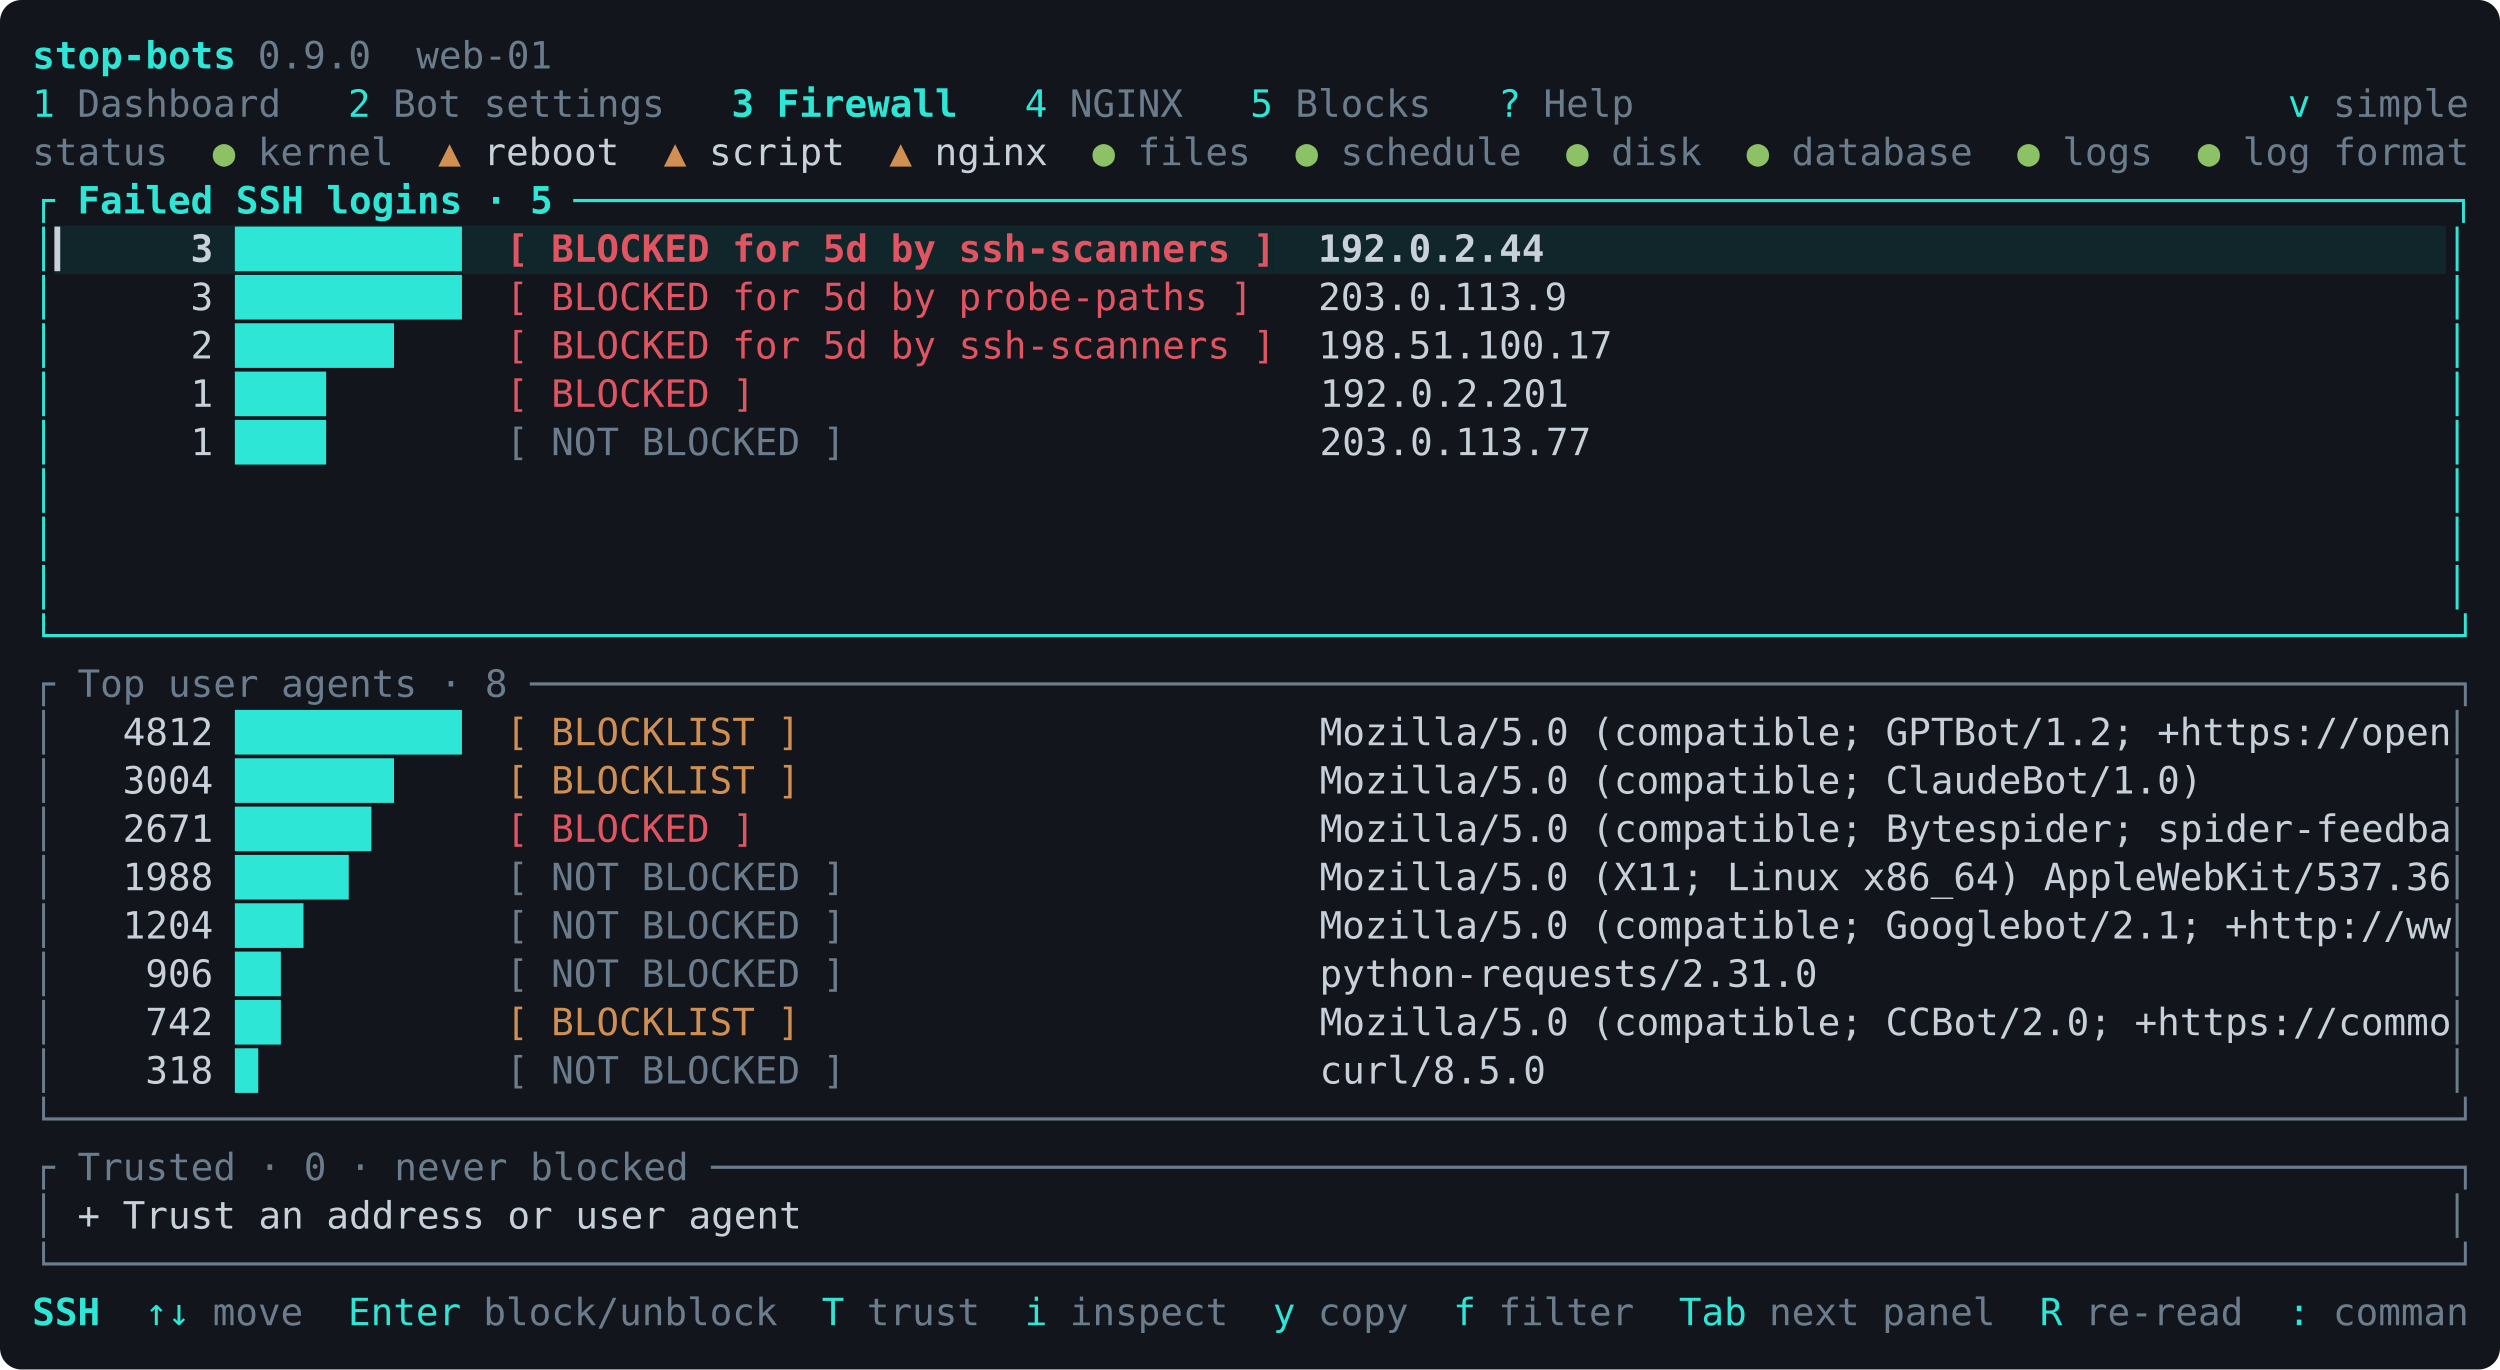
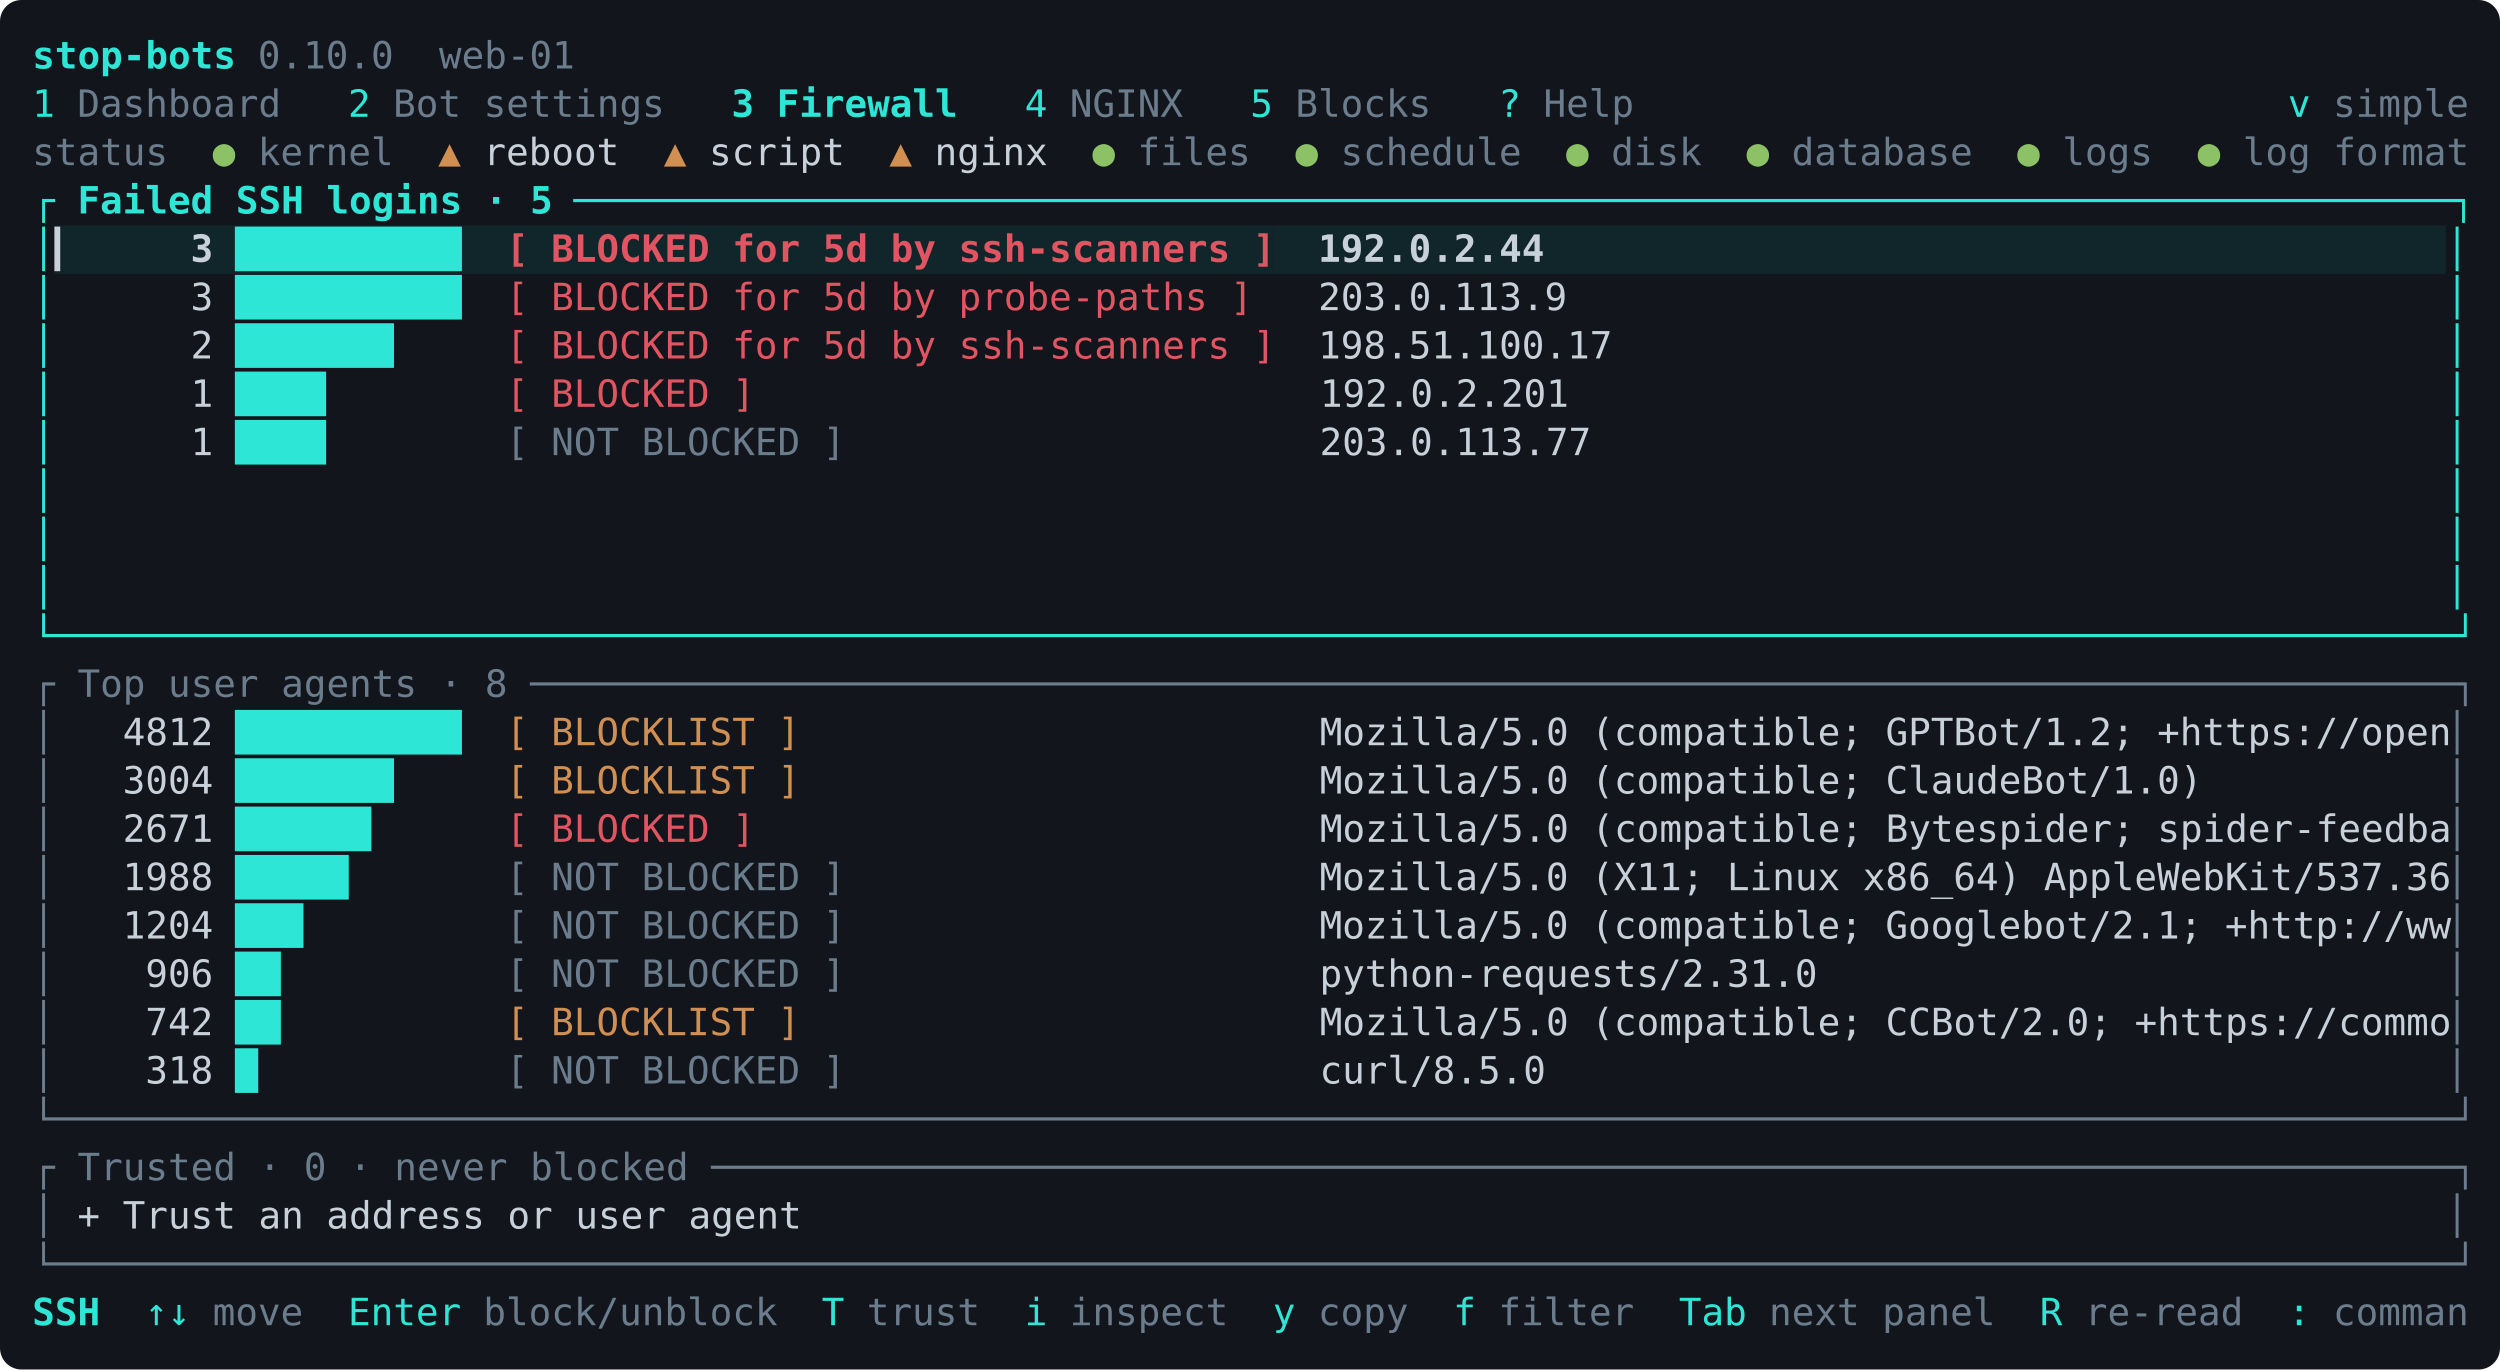
<svg xmlns="http://www.w3.org/2000/svg" viewBox="0 0 931 510" width="931" height="510" font-family="ui-monospace,SFMono-Regular,Menlo,Consolas,'DejaVu Sans Mono',monospace" font-size="14">
  <rect width="100%" height="100%" rx="8" fill="#12161c" />
  <rect x="20.4" y="84.0" width="67.2" height="18.0" fill="#10262a" />
  <rect x="87.6" y="84.0" width="84.0" height="18.0" fill="#10262a" />
  <rect x="171.6" y="84.0" width="16.8" height="18.0" fill="#10262a" />
  <rect x="188.4" y="84.0" width="285.6" height="18.0" fill="#10262a" />
  <rect x="474.0" y="84.0" width="436.8" height="18.0" fill="#10262a" />
  <text x="12.0" y="25.5" fill="#2ee6d6" textLength="75.6" lengthAdjust="spacingAndGlyphs" xml:space="preserve" font-weight="bold">stop-bots</text>
-   <text x="87.6" y="25.5" fill="#6b7c8c" textLength="117.6" lengthAdjust="spacingAndGlyphs" xml:space="preserve"> 0.9.0  web-01</text>
+   <text x="87.6" y="25.5" fill="#6b7c8c" textLength="126.0" lengthAdjust="spacingAndGlyphs" xml:space="preserve"> 0.10.0  web-01</text>
  <text x="12.0" y="43.5" fill="#2ee6d6" textLength="8.4" lengthAdjust="spacingAndGlyphs" xml:space="preserve">1</text>
  <text x="28.8" y="43.5" fill="#6b7c8c" textLength="75.6" lengthAdjust="spacingAndGlyphs" xml:space="preserve">Dashboard</text>
  <text x="129.6" y="43.5" fill="#2ee6d6" textLength="8.4" lengthAdjust="spacingAndGlyphs" xml:space="preserve">2</text>
  <text x="146.4" y="43.5" fill="#6b7c8c" textLength="100.8" lengthAdjust="spacingAndGlyphs" xml:space="preserve">Bot settings</text>
  <text x="272.4" y="43.5" fill="#2ee6d6" textLength="8.4" lengthAdjust="spacingAndGlyphs" xml:space="preserve" font-weight="bold">3</text>
  <text x="289.2" y="43.5" fill="#2ee6d6" textLength="67.2" lengthAdjust="spacingAndGlyphs" xml:space="preserve" font-weight="bold">Firewall</text>
  <text x="381.6" y="43.5" fill="#2ee6d6" textLength="8.4" lengthAdjust="spacingAndGlyphs" xml:space="preserve">4</text>
  <text x="398.4" y="43.5" fill="#6b7c8c" textLength="42.0" lengthAdjust="spacingAndGlyphs" xml:space="preserve">NGINX</text>
  <text x="465.6" y="43.5" fill="#2ee6d6" textLength="8.4" lengthAdjust="spacingAndGlyphs" xml:space="preserve">5</text>
  <text x="482.4" y="43.5" fill="#6b7c8c" textLength="50.4" lengthAdjust="spacingAndGlyphs" xml:space="preserve">Blocks</text>
  <text x="558.0" y="43.5" fill="#2ee6d6" textLength="8.4" lengthAdjust="spacingAndGlyphs" xml:space="preserve">?</text>
  <text x="574.8" y="43.5" fill="#6b7c8c" textLength="33.6" lengthAdjust="spacingAndGlyphs" xml:space="preserve">Help</text>
  <text x="852.0" y="43.5" fill="#2ee6d6" textLength="8.4" lengthAdjust="spacingAndGlyphs" xml:space="preserve">v</text>
  <text x="860.4" y="43.5" fill="#6b7c8c" textLength="58.8" lengthAdjust="spacingAndGlyphs" xml:space="preserve"> simple</text>
  <text x="12.0" y="61.5" fill="#6b7c8c" textLength="50.4" lengthAdjust="spacingAndGlyphs" xml:space="preserve">status</text>
  <text x="79.2" y="61.5" fill="#8cc265" textLength="8.4" lengthAdjust="spacingAndGlyphs" xml:space="preserve">●</text>
  <text x="96.0" y="61.5" fill="#6b7c8c" textLength="50.4" lengthAdjust="spacingAndGlyphs" xml:space="preserve">kernel</text>
  <text x="163.2" y="61.5" fill="#d18f52" textLength="8.4" lengthAdjust="spacingAndGlyphs" xml:space="preserve">▲</text>
  <text x="171.6" y="61.5" fill="#c8d0da" textLength="75.6" lengthAdjust="spacingAndGlyphs" xml:space="preserve"> reboot  </text>
  <text x="247.2" y="61.5" fill="#d18f52" textLength="8.4" lengthAdjust="spacingAndGlyphs" xml:space="preserve">▲</text>
  <text x="255.6" y="61.5" fill="#c8d0da" textLength="75.6" lengthAdjust="spacingAndGlyphs" xml:space="preserve"> script  </text>
  <text x="331.2" y="61.5" fill="#d18f52" textLength="8.4" lengthAdjust="spacingAndGlyphs" xml:space="preserve">▲</text>
  <text x="339.6" y="61.5" fill="#c8d0da" textLength="67.2" lengthAdjust="spacingAndGlyphs" xml:space="preserve"> nginx  </text>
  <text x="406.8" y="61.5" fill="#8cc265" textLength="8.4" lengthAdjust="spacingAndGlyphs" xml:space="preserve">●</text>
  <text x="423.6" y="61.5" fill="#6b7c8c" textLength="42.0" lengthAdjust="spacingAndGlyphs" xml:space="preserve">files</text>
  <text x="482.4" y="61.5" fill="#8cc265" textLength="8.4" lengthAdjust="spacingAndGlyphs" xml:space="preserve">●</text>
  <text x="499.2" y="61.5" fill="#6b7c8c" textLength="67.2" lengthAdjust="spacingAndGlyphs" xml:space="preserve">schedule</text>
  <text x="583.2" y="61.5" fill="#8cc265" textLength="8.4" lengthAdjust="spacingAndGlyphs" xml:space="preserve">●</text>
  <text x="600.0" y="61.5" fill="#6b7c8c" textLength="33.6" lengthAdjust="spacingAndGlyphs" xml:space="preserve">disk</text>
  <text x="650.4" y="61.5" fill="#8cc265" textLength="8.4" lengthAdjust="spacingAndGlyphs" xml:space="preserve">●</text>
  <text x="667.2" y="61.5" fill="#6b7c8c" textLength="67.2" lengthAdjust="spacingAndGlyphs" xml:space="preserve">database</text>
  <text x="751.2" y="61.5" fill="#8cc265" textLength="8.4" lengthAdjust="spacingAndGlyphs" xml:space="preserve">●</text>
  <text x="768.0" y="61.5" fill="#6b7c8c" textLength="33.6" lengthAdjust="spacingAndGlyphs" xml:space="preserve">logs</text>
  <text x="818.4" y="61.5" fill="#8cc265" textLength="8.4" lengthAdjust="spacingAndGlyphs" xml:space="preserve">●</text>
  <text x="835.2" y="61.5" fill="#6b7c8c" textLength="84.0" lengthAdjust="spacingAndGlyphs" xml:space="preserve">log format</text>
  <text x="12.0" y="79.5" fill="#2ee6d6" textLength="8.4" lengthAdjust="spacingAndGlyphs" xml:space="preserve">┌</text>
  <text x="20.4" y="79.5" fill="#2ee6d6" textLength="193.2" lengthAdjust="spacingAndGlyphs" xml:space="preserve" font-weight="bold"> Failed SSH logins · 5 </text>
  <text x="213.6" y="79.5" fill="#2ee6d6" textLength="705.6" lengthAdjust="spacingAndGlyphs" xml:space="preserve">───────────────────────────────────────────────────────────────────────────────────┐</text>
  <text x="12.0" y="97.5" fill="#2ee6d6" textLength="8.4" lengthAdjust="spacingAndGlyphs" xml:space="preserve">│</text>
  <text x="20.4" y="97.5" fill="#c8d0da" textLength="67.2" lengthAdjust="spacingAndGlyphs" xml:space="preserve" font-weight="bold">▎     3 </text>
  <text x="87.6" y="97.5" fill="#2ee6d6" textLength="84.0" lengthAdjust="spacingAndGlyphs" xml:space="preserve" font-weight="bold">██████████</text>
  <text x="188.4" y="97.5" fill="#e05561" textLength="285.6" lengthAdjust="spacingAndGlyphs" xml:space="preserve" font-weight="bold">[ BLOCKED for 5d by ssh-scanners ]</text>
  <text x="474.0" y="97.5" fill="#c8d0da" textLength="436.8" lengthAdjust="spacingAndGlyphs" xml:space="preserve" font-weight="bold">  192.0.2.44                                        </text>
  <text x="910.8" y="97.5" fill="#2ee6d6" textLength="8.4" lengthAdjust="spacingAndGlyphs" xml:space="preserve">│</text>
  <text x="12.0" y="115.5" fill="#2ee6d6" textLength="8.4" lengthAdjust="spacingAndGlyphs" xml:space="preserve">│</text>
  <text x="20.4" y="115.5" fill="#c8d0da" textLength="67.2" lengthAdjust="spacingAndGlyphs" xml:space="preserve">      3 </text>
  <text x="87.6" y="115.5" fill="#2ee6d6" textLength="84.0" lengthAdjust="spacingAndGlyphs" xml:space="preserve">██████████</text>
  <text x="188.4" y="115.5" fill="#e05561" textLength="277.2" lengthAdjust="spacingAndGlyphs" xml:space="preserve">[ BLOCKED for 5d by probe-paths ]</text>
  <text x="465.6" y="115.5" fill="#c8d0da" textLength="445.2" lengthAdjust="spacingAndGlyphs" xml:space="preserve">   203.0.113.9                                       </text>
  <text x="910.8" y="115.5" fill="#2ee6d6" textLength="8.4" lengthAdjust="spacingAndGlyphs" xml:space="preserve">│</text>
  <text x="12.0" y="133.5" fill="#2ee6d6" textLength="8.4" lengthAdjust="spacingAndGlyphs" xml:space="preserve">│</text>
  <text x="20.4" y="133.5" fill="#c8d0da" textLength="67.2" lengthAdjust="spacingAndGlyphs" xml:space="preserve">      2 </text>
  <text x="87.6" y="133.5" fill="#2ee6d6" textLength="84.0" lengthAdjust="spacingAndGlyphs" xml:space="preserve">███████   </text>
  <text x="188.4" y="133.5" fill="#e05561" textLength="285.6" lengthAdjust="spacingAndGlyphs" xml:space="preserve">[ BLOCKED for 5d by ssh-scanners ]</text>
  <text x="474.0" y="133.5" fill="#c8d0da" textLength="436.8" lengthAdjust="spacingAndGlyphs" xml:space="preserve">  198.51.100.17                                     </text>
  <text x="910.8" y="133.5" fill="#2ee6d6" textLength="8.4" lengthAdjust="spacingAndGlyphs" xml:space="preserve">│</text>
  <text x="12.0" y="151.5" fill="#2ee6d6" textLength="8.4" lengthAdjust="spacingAndGlyphs" xml:space="preserve">│</text>
  <text x="20.4" y="151.5" fill="#c8d0da" textLength="67.2" lengthAdjust="spacingAndGlyphs" xml:space="preserve">      1 </text>
  <text x="87.6" y="151.5" fill="#2ee6d6" textLength="84.0" lengthAdjust="spacingAndGlyphs" xml:space="preserve">████      </text>
  <text x="188.4" y="151.5" fill="#e05561" textLength="92.4" lengthAdjust="spacingAndGlyphs" xml:space="preserve">[ BLOCKED ]</text>
  <text x="280.8" y="151.5" fill="#c8d0da" textLength="630.0" lengthAdjust="spacingAndGlyphs" xml:space="preserve">                         192.0.2.201                                       </text>
  <text x="910.8" y="151.5" fill="#2ee6d6" textLength="8.4" lengthAdjust="spacingAndGlyphs" xml:space="preserve">│</text>
  <text x="12.0" y="169.5" fill="#2ee6d6" textLength="8.4" lengthAdjust="spacingAndGlyphs" xml:space="preserve">│</text>
  <text x="20.4" y="169.5" fill="#c8d0da" textLength="67.2" lengthAdjust="spacingAndGlyphs" xml:space="preserve">      1 </text>
  <text x="87.6" y="169.5" fill="#2ee6d6" textLength="84.0" lengthAdjust="spacingAndGlyphs" xml:space="preserve">████      </text>
  <text x="188.4" y="169.5" fill="#6b7c8c" textLength="126.0" lengthAdjust="spacingAndGlyphs" xml:space="preserve">[ NOT BLOCKED ]</text>
  <text x="314.4" y="169.5" fill="#c8d0da" textLength="596.4" lengthAdjust="spacingAndGlyphs" xml:space="preserve">                     203.0.113.77                                      </text>
  <text x="910.8" y="169.5" fill="#2ee6d6" textLength="8.4" lengthAdjust="spacingAndGlyphs" xml:space="preserve">│</text>
  <text x="12.0" y="187.5" fill="#2ee6d6" textLength="8.4" lengthAdjust="spacingAndGlyphs" xml:space="preserve">│</text>
  <text x="910.8" y="187.5" fill="#2ee6d6" textLength="8.4" lengthAdjust="spacingAndGlyphs" xml:space="preserve">│</text>
  <text x="12.0" y="205.5" fill="#2ee6d6" textLength="8.4" lengthAdjust="spacingAndGlyphs" xml:space="preserve">│</text>
  <text x="910.8" y="205.5" fill="#2ee6d6" textLength="8.4" lengthAdjust="spacingAndGlyphs" xml:space="preserve">│</text>
  <text x="12.0" y="223.5" fill="#2ee6d6" textLength="8.4" lengthAdjust="spacingAndGlyphs" xml:space="preserve">│</text>
  <text x="910.8" y="223.5" fill="#2ee6d6" textLength="8.4" lengthAdjust="spacingAndGlyphs" xml:space="preserve">│</text>
  <text x="12.0" y="241.5" fill="#2ee6d6" textLength="907.2" lengthAdjust="spacingAndGlyphs" xml:space="preserve">└──────────────────────────────────────────────────────────────────────────────────────────────────────────┘</text>
  <text x="12.0" y="259.5" fill="#6b7c8c" textLength="907.2" lengthAdjust="spacingAndGlyphs" xml:space="preserve">┌ Top user agents · 8 ─────────────────────────────────────────────────────────────────────────────────────┐</text>
  <text x="12.0" y="277.5" fill="#6b7c8c" textLength="8.4" lengthAdjust="spacingAndGlyphs" xml:space="preserve">│</text>
  <text x="20.4" y="277.5" fill="#c8d0da" textLength="67.2" lengthAdjust="spacingAndGlyphs" xml:space="preserve">   4812 </text>
  <text x="87.6" y="277.5" fill="#2ee6d6" textLength="84.0" lengthAdjust="spacingAndGlyphs" xml:space="preserve">██████████</text>
  <text x="188.4" y="277.5" fill="#d18f52" textLength="109.2" lengthAdjust="spacingAndGlyphs" xml:space="preserve">[ BLOCKLIST ]</text>
  <text x="297.6" y="277.5" fill="#c8d0da" textLength="613.2" lengthAdjust="spacingAndGlyphs" xml:space="preserve">                       Mozilla/5.0 (compatible; GPTBot/1.2; +https://open</text>
  <text x="910.8" y="277.5" fill="#6b7c8c" textLength="8.4" lengthAdjust="spacingAndGlyphs" xml:space="preserve">│</text>
  <text x="12.0" y="295.5" fill="#6b7c8c" textLength="8.4" lengthAdjust="spacingAndGlyphs" xml:space="preserve">│</text>
  <text x="20.4" y="295.5" fill="#c8d0da" textLength="67.2" lengthAdjust="spacingAndGlyphs" xml:space="preserve">   3004 </text>
  <text x="87.6" y="295.5" fill="#2ee6d6" textLength="84.0" lengthAdjust="spacingAndGlyphs" xml:space="preserve">███████   </text>
  <text x="188.4" y="295.5" fill="#d18f52" textLength="109.2" lengthAdjust="spacingAndGlyphs" xml:space="preserve">[ BLOCKLIST ]</text>
  <text x="297.6" y="295.5" fill="#c8d0da" textLength="613.2" lengthAdjust="spacingAndGlyphs" xml:space="preserve">                       Mozilla/5.0 (compatible; ClaudeBot/1.0)           </text>
  <text x="910.8" y="295.5" fill="#6b7c8c" textLength="8.4" lengthAdjust="spacingAndGlyphs" xml:space="preserve">│</text>
  <text x="12.0" y="313.5" fill="#6b7c8c" textLength="8.4" lengthAdjust="spacingAndGlyphs" xml:space="preserve">│</text>
  <text x="20.4" y="313.5" fill="#c8d0da" textLength="67.2" lengthAdjust="spacingAndGlyphs" xml:space="preserve">   2671 </text>
  <text x="87.6" y="313.5" fill="#2ee6d6" textLength="84.0" lengthAdjust="spacingAndGlyphs" xml:space="preserve">██████    </text>
  <text x="188.4" y="313.5" fill="#e05561" textLength="92.4" lengthAdjust="spacingAndGlyphs" xml:space="preserve">[ BLOCKED ]</text>
  <text x="280.8" y="313.5" fill="#c8d0da" textLength="630.0" lengthAdjust="spacingAndGlyphs" xml:space="preserve">                         Mozilla/5.0 (compatible; Bytespider; spider-feedba</text>
  <text x="910.8" y="313.5" fill="#6b7c8c" textLength="8.4" lengthAdjust="spacingAndGlyphs" xml:space="preserve">│</text>
  <text x="12.0" y="331.5" fill="#6b7c8c" textLength="8.4" lengthAdjust="spacingAndGlyphs" xml:space="preserve">│</text>
  <text x="20.4" y="331.5" fill="#c8d0da" textLength="67.2" lengthAdjust="spacingAndGlyphs" xml:space="preserve">   1988 </text>
  <text x="87.6" y="331.5" fill="#2ee6d6" textLength="84.0" lengthAdjust="spacingAndGlyphs" xml:space="preserve">█████     </text>
  <text x="188.4" y="331.5" fill="#6b7c8c" textLength="126.0" lengthAdjust="spacingAndGlyphs" xml:space="preserve">[ NOT BLOCKED ]</text>
  <text x="314.4" y="331.5" fill="#c8d0da" textLength="596.4" lengthAdjust="spacingAndGlyphs" xml:space="preserve">                     Mozilla/5.0 (X11; Linux x86_64) AppleWebKit/537.36</text>
  <text x="910.8" y="331.5" fill="#6b7c8c" textLength="8.4" lengthAdjust="spacingAndGlyphs" xml:space="preserve">│</text>
  <text x="12.0" y="349.5" fill="#6b7c8c" textLength="8.4" lengthAdjust="spacingAndGlyphs" xml:space="preserve">│</text>
  <text x="20.4" y="349.5" fill="#c8d0da" textLength="67.2" lengthAdjust="spacingAndGlyphs" xml:space="preserve">   1204 </text>
  <text x="87.6" y="349.5" fill="#2ee6d6" textLength="84.0" lengthAdjust="spacingAndGlyphs" xml:space="preserve">███       </text>
  <text x="188.4" y="349.5" fill="#6b7c8c" textLength="126.0" lengthAdjust="spacingAndGlyphs" xml:space="preserve">[ NOT BLOCKED ]</text>
  <text x="314.4" y="349.5" fill="#c8d0da" textLength="596.4" lengthAdjust="spacingAndGlyphs" xml:space="preserve">                     Mozilla/5.0 (compatible; Googlebot/2.1; +http://ww</text>
  <text x="910.8" y="349.5" fill="#6b7c8c" textLength="8.4" lengthAdjust="spacingAndGlyphs" xml:space="preserve">│</text>
  <text x="12.0" y="367.5" fill="#6b7c8c" textLength="8.4" lengthAdjust="spacingAndGlyphs" xml:space="preserve">│</text>
  <text x="20.4" y="367.5" fill="#c8d0da" textLength="67.2" lengthAdjust="spacingAndGlyphs" xml:space="preserve">    906 </text>
  <text x="87.6" y="367.5" fill="#2ee6d6" textLength="84.0" lengthAdjust="spacingAndGlyphs" xml:space="preserve">██        </text>
  <text x="188.4" y="367.5" fill="#6b7c8c" textLength="126.0" lengthAdjust="spacingAndGlyphs" xml:space="preserve">[ NOT BLOCKED ]</text>
  <text x="314.4" y="367.5" fill="#c8d0da" textLength="596.4" lengthAdjust="spacingAndGlyphs" xml:space="preserve">                     python-requests/2.31.0                            </text>
  <text x="910.8" y="367.5" fill="#6b7c8c" textLength="8.4" lengthAdjust="spacingAndGlyphs" xml:space="preserve">│</text>
  <text x="12.0" y="385.5" fill="#6b7c8c" textLength="8.4" lengthAdjust="spacingAndGlyphs" xml:space="preserve">│</text>
  <text x="20.4" y="385.5" fill="#c8d0da" textLength="67.2" lengthAdjust="spacingAndGlyphs" xml:space="preserve">    742 </text>
  <text x="87.6" y="385.5" fill="#2ee6d6" textLength="84.0" lengthAdjust="spacingAndGlyphs" xml:space="preserve">██        </text>
  <text x="188.4" y="385.5" fill="#d18f52" textLength="109.2" lengthAdjust="spacingAndGlyphs" xml:space="preserve">[ BLOCKLIST ]</text>
  <text x="297.6" y="385.5" fill="#c8d0da" textLength="613.2" lengthAdjust="spacingAndGlyphs" xml:space="preserve">                       Mozilla/5.0 (compatible; CCBot/2.0; +https://commo</text>
  <text x="910.8" y="385.5" fill="#6b7c8c" textLength="8.4" lengthAdjust="spacingAndGlyphs" xml:space="preserve">│</text>
  <text x="12.0" y="403.5" fill="#6b7c8c" textLength="8.4" lengthAdjust="spacingAndGlyphs" xml:space="preserve">│</text>
  <text x="20.4" y="403.5" fill="#c8d0da" textLength="67.2" lengthAdjust="spacingAndGlyphs" xml:space="preserve">    318 </text>
  <text x="87.6" y="403.5" fill="#2ee6d6" textLength="84.0" lengthAdjust="spacingAndGlyphs" xml:space="preserve">█         </text>
  <text x="188.4" y="403.5" fill="#6b7c8c" textLength="126.0" lengthAdjust="spacingAndGlyphs" xml:space="preserve">[ NOT BLOCKED ]</text>
  <text x="314.4" y="403.5" fill="#c8d0da" textLength="596.4" lengthAdjust="spacingAndGlyphs" xml:space="preserve">                     curl/8.5.0                                        </text>
  <text x="910.8" y="403.5" fill="#6b7c8c" textLength="8.4" lengthAdjust="spacingAndGlyphs" xml:space="preserve">│</text>
  <text x="12.0" y="421.5" fill="#6b7c8c" textLength="907.2" lengthAdjust="spacingAndGlyphs" xml:space="preserve">└──────────────────────────────────────────────────────────────────────────────────────────────────────────┘</text>
  <text x="12.0" y="439.5" fill="#6b7c8c" textLength="907.2" lengthAdjust="spacingAndGlyphs" xml:space="preserve">┌ Trusted · 0 · never blocked ─────────────────────────────────────────────────────────────────────────────┐</text>
  <text x="12.0" y="457.5" fill="#6b7c8c" textLength="8.4" lengthAdjust="spacingAndGlyphs" xml:space="preserve">│</text>
  <text x="20.4" y="457.5" fill="#c8d0da" textLength="890.4" lengthAdjust="spacingAndGlyphs" xml:space="preserve"> + Trust an address or user agent                                                                         </text>
  <text x="910.8" y="457.5" fill="#6b7c8c" textLength="8.4" lengthAdjust="spacingAndGlyphs" xml:space="preserve">│</text>
  <text x="12.0" y="475.5" fill="#6b7c8c" textLength="907.2" lengthAdjust="spacingAndGlyphs" xml:space="preserve">└──────────────────────────────────────────────────────────────────────────────────────────────────────────┘</text>
  <text x="12.0" y="493.5" fill="#2ee6d6" textLength="25.2" lengthAdjust="spacingAndGlyphs" xml:space="preserve" font-weight="bold">SSH</text>
  <text x="54.0" y="493.5" fill="#2ee6d6" textLength="16.8" lengthAdjust="spacingAndGlyphs" xml:space="preserve">↑↓</text>
  <text x="79.2" y="493.5" fill="#6b7c8c" textLength="33.6" lengthAdjust="spacingAndGlyphs" xml:space="preserve">move</text>
  <text x="129.6" y="493.5" fill="#2ee6d6" textLength="42.0" lengthAdjust="spacingAndGlyphs" xml:space="preserve">Enter</text>
  <text x="180.0" y="493.5" fill="#6b7c8c" textLength="109.2" lengthAdjust="spacingAndGlyphs" xml:space="preserve">block/unblock</text>
  <text x="306.0" y="493.5" fill="#2ee6d6" textLength="8.4" lengthAdjust="spacingAndGlyphs" xml:space="preserve">T</text>
  <text x="322.8" y="493.5" fill="#6b7c8c" textLength="42.0" lengthAdjust="spacingAndGlyphs" xml:space="preserve">trust</text>
  <text x="381.6" y="493.5" fill="#2ee6d6" textLength="8.4" lengthAdjust="spacingAndGlyphs" xml:space="preserve">i</text>
  <text x="398.4" y="493.5" fill="#6b7c8c" textLength="58.8" lengthAdjust="spacingAndGlyphs" xml:space="preserve">inspect</text>
  <text x="474.0" y="493.5" fill="#2ee6d6" textLength="8.4" lengthAdjust="spacingAndGlyphs" xml:space="preserve">y</text>
  <text x="490.8" y="493.5" fill="#6b7c8c" textLength="33.6" lengthAdjust="spacingAndGlyphs" xml:space="preserve">copy</text>
  <text x="541.2" y="493.5" fill="#2ee6d6" textLength="8.4" lengthAdjust="spacingAndGlyphs" xml:space="preserve">f</text>
  <text x="558.0" y="493.5" fill="#6b7c8c" textLength="50.4" lengthAdjust="spacingAndGlyphs" xml:space="preserve">filter</text>
  <text x="625.2" y="493.5" fill="#2ee6d6" textLength="25.2" lengthAdjust="spacingAndGlyphs" xml:space="preserve">Tab</text>
  <text x="658.8" y="493.5" fill="#6b7c8c" textLength="84.0" lengthAdjust="spacingAndGlyphs" xml:space="preserve">next panel</text>
  <text x="759.6" y="493.5" fill="#2ee6d6" textLength="8.4" lengthAdjust="spacingAndGlyphs" xml:space="preserve">R</text>
  <text x="776.4" y="493.5" fill="#6b7c8c" textLength="58.8" lengthAdjust="spacingAndGlyphs" xml:space="preserve">re-read</text>
  <text x="852.0" y="493.5" fill="#2ee6d6" textLength="8.4" lengthAdjust="spacingAndGlyphs" xml:space="preserve">:</text>
  <text x="868.8" y="493.5" fill="#6b7c8c" textLength="50.4" lengthAdjust="spacingAndGlyphs" xml:space="preserve">comman</text>
</svg>
